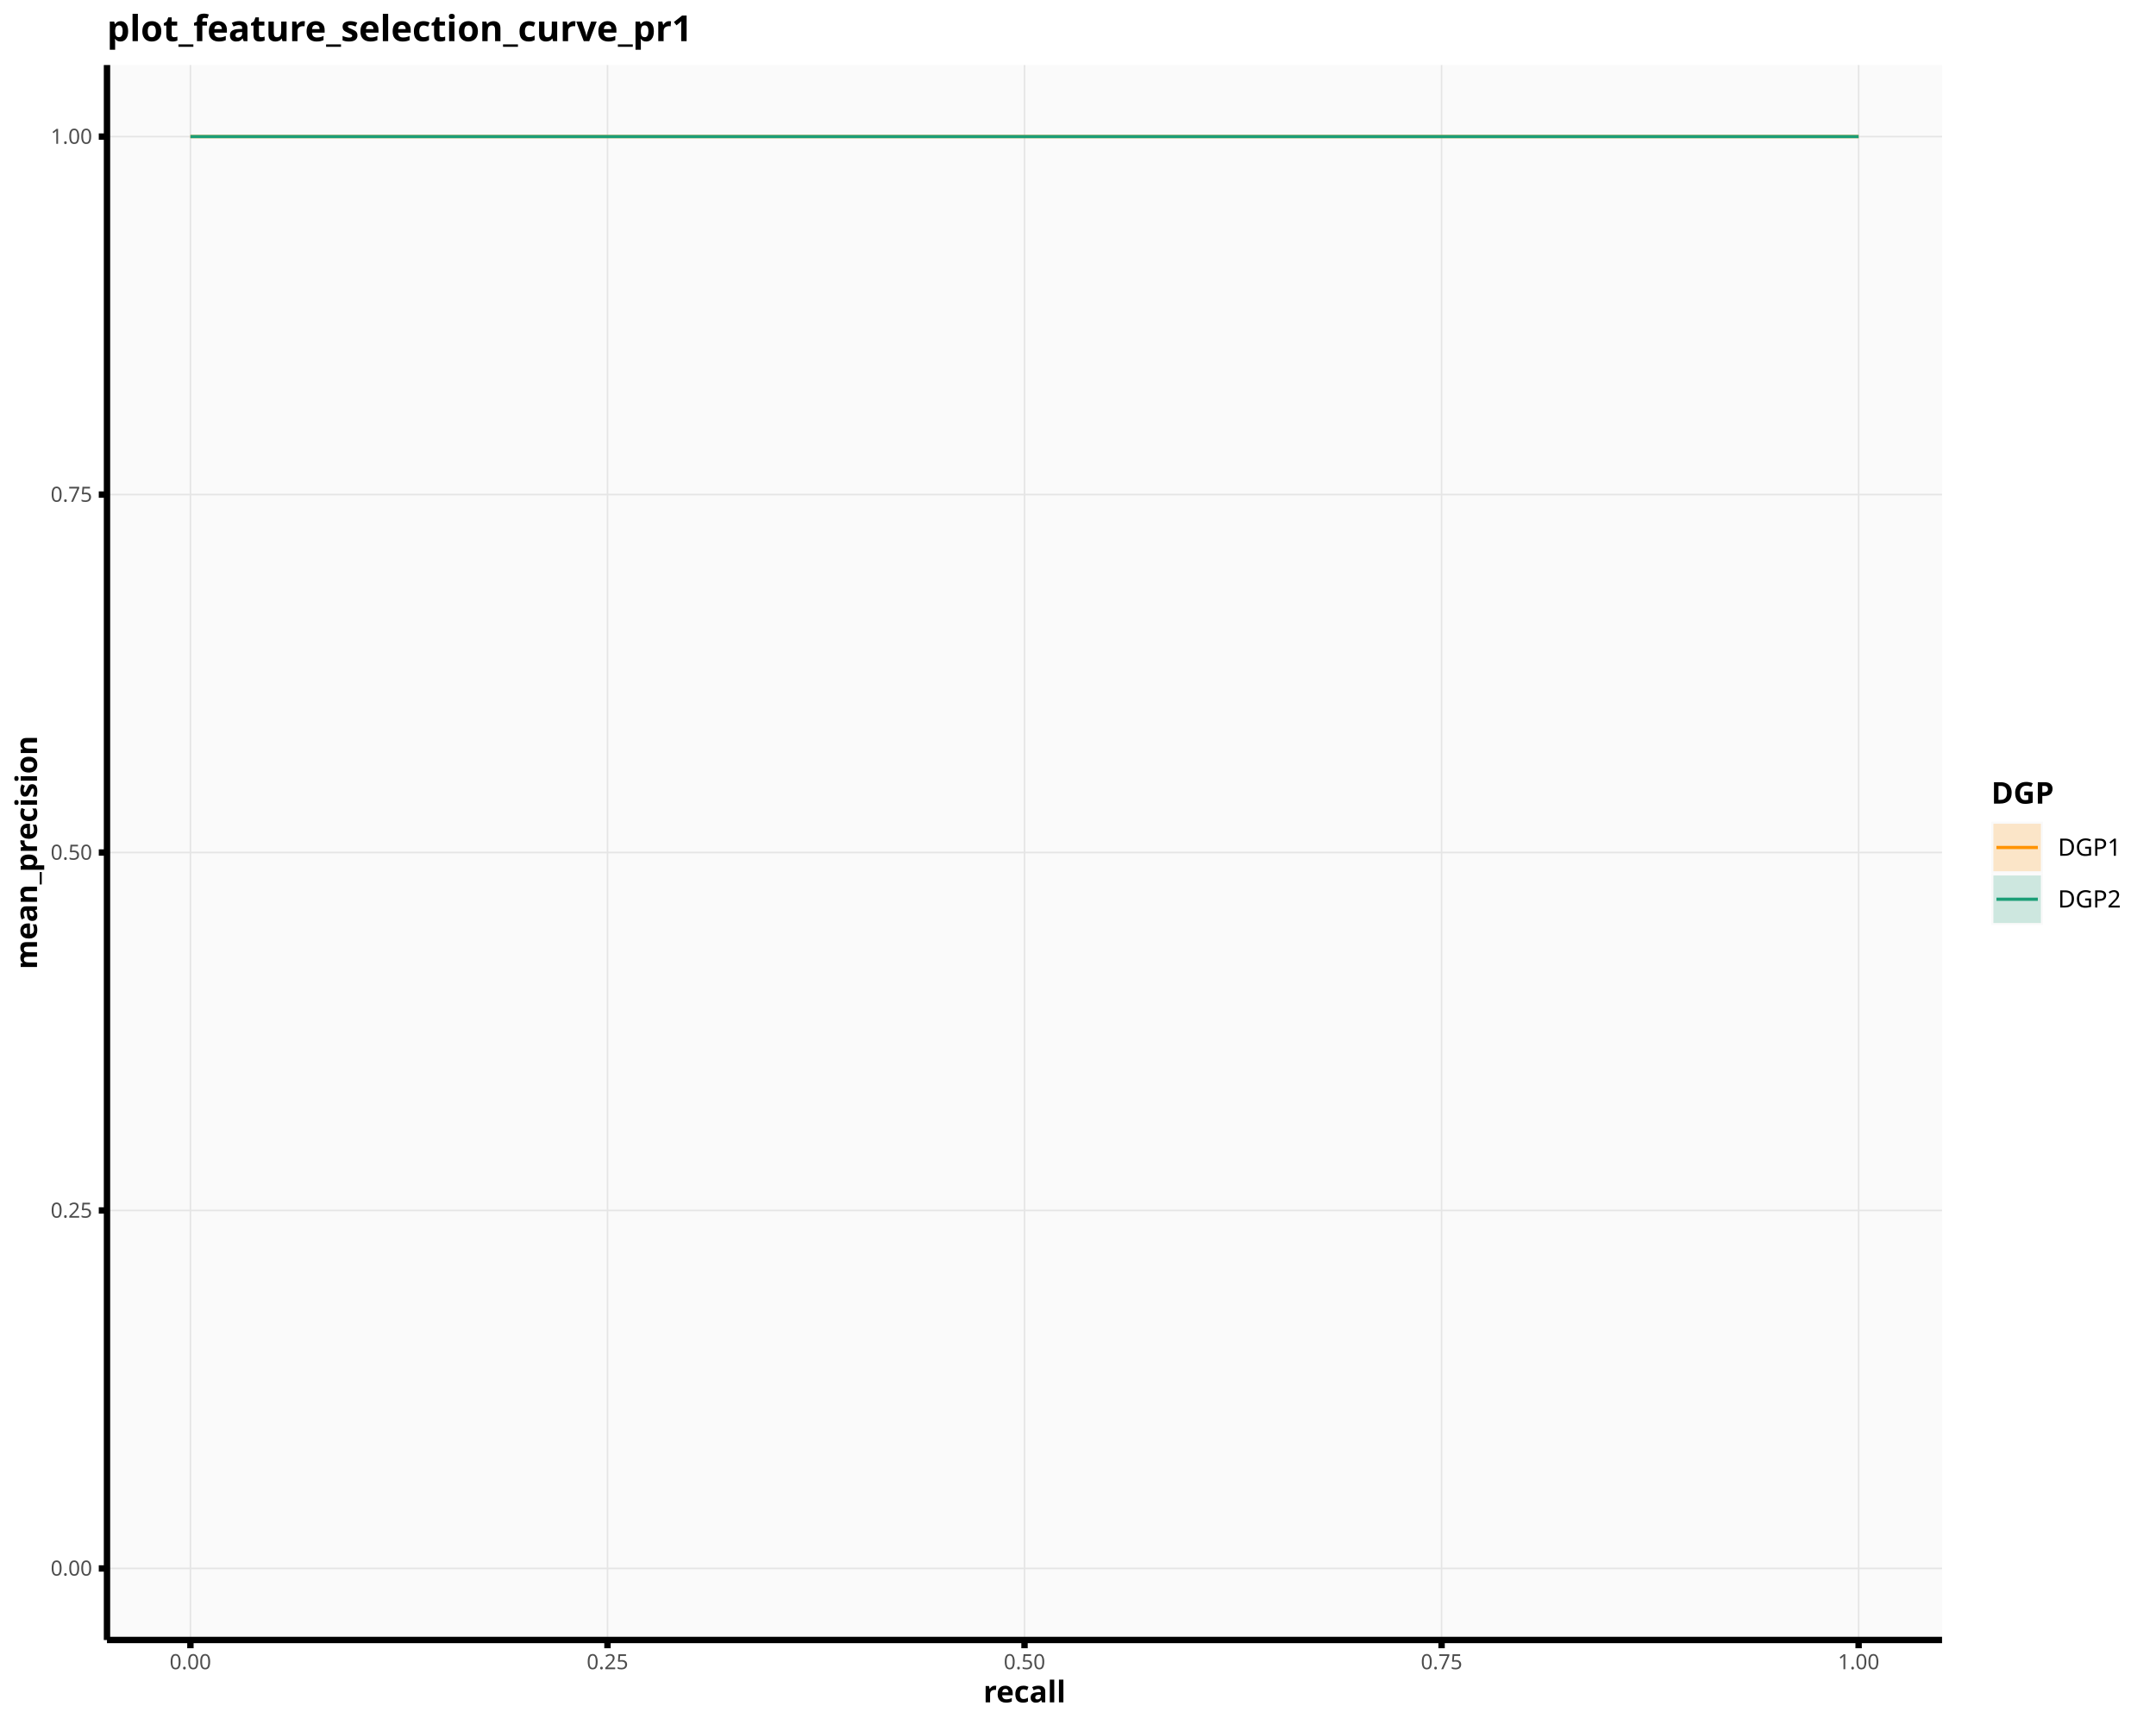
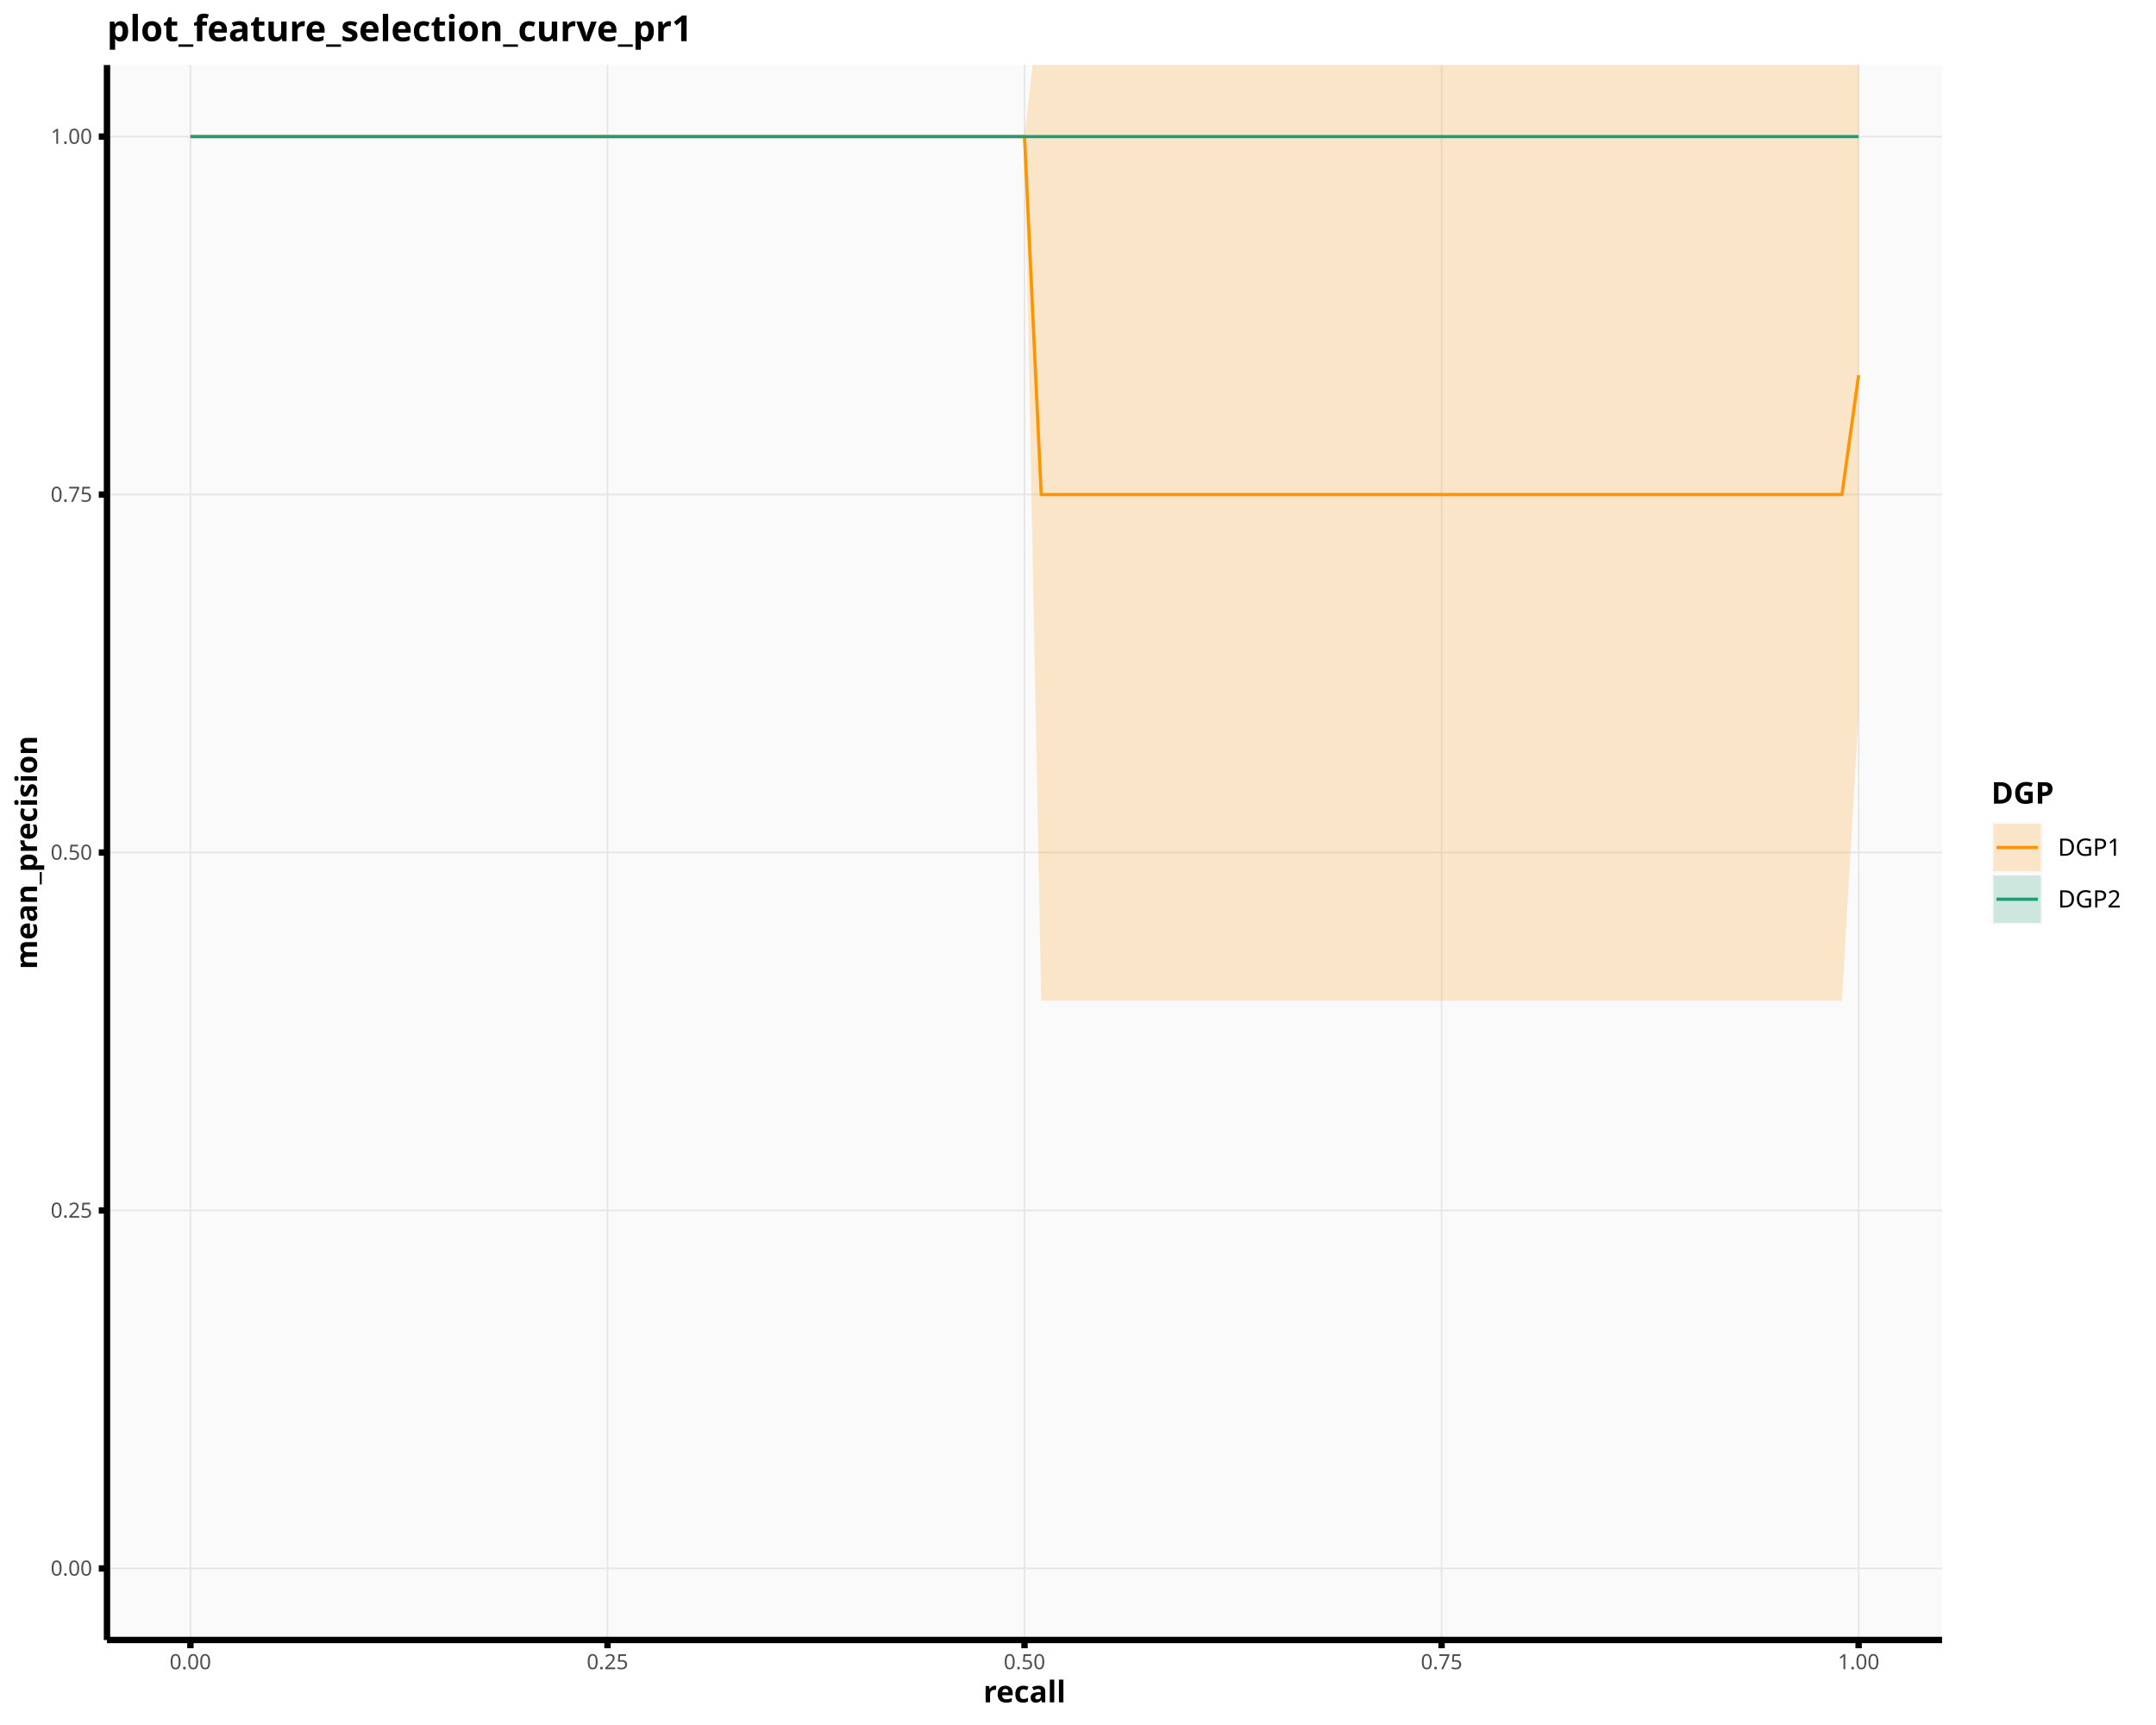
<svg xmlns="http://www.w3.org/2000/svg" class="svglite" data-engine-version="2.0" width="720.00pt" height="576.00pt" viewBox="0 0 720.00 576.00">
  <defs>
    <style type="text/css">
    .svglite line, .svglite polyline, .svglite polygon, .svglite path, .svglite rect, .svglite circle {
      fill: none;
      stroke: #000000;
      stroke-linecap: round;
      stroke-linejoin: round;
      stroke-miterlimit: 10.00;
    }
  </style>
  </defs>
  <rect width="100%" height="100%" style="stroke: none; fill: #FFFFFF;" />
  <defs>
    <clipPath id="cpMC4wMHw3MjAuMDB8MC4wMHw1NzYuMDA=">
      <rect x="0.00" y="0.00" width="720.00" height="576.00" />
    </clipPath>
  </defs>
  <g clip-path="url(#cpMC4wMHw3MjAuMDB8MC4wMHw1NzYuMDA=)">
    <rect x="0.00" y="0.00" width="720.00" height="576.00" style="stroke-width: 1.07; stroke: #FFFFFF; fill: #FFFFFF;" />
  </g>
  <defs>
    <clipPath id="cpMzUuNzN8NjQ4LjU1fDIxLjcxfDU0Ny42Mg==">
      <rect x="35.73" y="21.71" width="612.82" height="525.91" />
    </clipPath>
  </defs>
  <g clip-path="url(#cpMzUuNzN8NjQ4LjU1fDIxLjcxfDU0Ny42Mg==)">
    <rect x="35.73" y="21.71" width="612.82" height="525.91" style="stroke-width: 1.07; stroke: none; fill: #FAFAFA;" />
    <polyline points="35.73,523.72 648.55,523.72 " style="stroke-width: 0.53; stroke: #E5E5E5; stroke-linecap: butt;" />
    <polyline points="35.73,404.19 648.55,404.19 " style="stroke-width: 0.53; stroke: #E5E5E5; stroke-linecap: butt;" />
    <polyline points="35.73,284.66 648.55,284.66 " style="stroke-width: 0.53; stroke: #E5E5E5; stroke-linecap: butt;" />
    <polyline points="35.73,165.14 648.55,165.14 " style="stroke-width: 0.53; stroke: #E5E5E5; stroke-linecap: butt;" />
    <polyline points="35.73,45.61 648.55,45.61 " style="stroke-width: 0.53; stroke: #E5E5E5; stroke-linecap: butt;" />
    <polyline points="63.59,547.62 63.59,21.71 " style="stroke-width: 0.53; stroke: #E5E5E5; stroke-linecap: butt;" />
    <polyline points="202.87,547.62 202.87,21.71 " style="stroke-width: 0.53; stroke: #E5E5E5; stroke-linecap: butt;" />
    <polyline points="342.14,547.62 342.14,21.71 " style="stroke-width: 0.53; stroke: #E5E5E5; stroke-linecap: butt;" />
    <polyline points="481.42,547.62 481.42,21.71 " style="stroke-width: 0.53; stroke: #E5E5E5; stroke-linecap: butt;" />
    <polyline points="620.69,547.62 620.69,21.71 " style="stroke-width: 0.53; stroke: #E5E5E5; stroke-linecap: butt;" />
-     <polygon points="63.59,45.61 69.16,45.61 74.73,45.61 80.30,45.61 85.87,45.61 91.44,45.61 97.02,45.61 102.59,45.61 108.16,45.61 113.73,45.61 119.30,45.61 124.87,45.61 130.44,45.61 136.01,45.61 141.58,45.61 147.15,45.61 152.73,45.61 158.30,45.61 163.87,45.61 169.44,45.61 175.01,45.61 180.58,45.61 186.15,45.61 191.72,45.61 197.29,45.61 202.87,45.61 208.44,45.61 214.01,45.61 219.58,45.61 225.15,45.61 230.72,45.61 236.29,45.61 241.86,45.61 247.43,45.61 253.00,45.61 258.58,45.61 264.15,45.61 269.72,45.61 275.29,45.61 280.86,45.61 286.43,45.61 292.00,45.61 297.57,45.61 303.14,45.61 308.72,45.61 314.29,45.61 319.86,45.61 325.43,45.61 331.00,45.61 336.57,45.61 342.14,45.61 347.71,45.61 353.28,45.61 358.85,45.61 364.43,45.61 370.00,45.61 375.57,45.61 381.14,45.61 386.71,45.61 392.28,45.61 397.85,45.61 403.42,45.61 408.99,45.61 414.57,45.61 420.14,45.61 425.71,45.61 431.28,45.61 436.85,45.61 442.42,45.61 447.99,45.61 453.56,45.61 459.13,45.61 464.70,45.61 470.28,45.61 475.85,45.61 481.42,45.61 486.99,45.61 492.56,45.61 498.13,45.61 503.70,45.61 509.27,45.61 514.84,45.61 520.42,45.61 525.99,45.61 531.56,45.61 537.13,45.61 542.70,45.61 548.27,45.61 553.84,45.61 559.41,45.61 564.98,45.61 570.55,45.61 576.13,45.61 581.70,45.61 587.27,45.61 592.84,45.61 598.41,45.61 603.98,45.61 609.55,45.61 615.12,45.61 620.69,45.61 620.69,45.61 615.12,45.61 609.55,45.61 603.98,45.61 598.41,45.61 592.84,45.61 587.27,45.61 581.70,45.61 576.13,45.61 570.55,45.61 564.98,45.61 559.41,45.61 553.84,45.61 548.27,45.61 542.70,45.61 537.13,45.61 531.56,45.61 525.99,45.61 520.42,45.61 514.84,45.61 509.27,45.61 503.70,45.61 498.13,45.61 492.56,45.61 486.99,45.61 481.42,45.61 475.85,45.61 470.28,45.61 464.70,45.61 459.13,45.61 453.56,45.61 447.99,45.61 442.42,45.61 436.85,45.61 431.28,45.61 425.71,45.61 420.14,45.61 414.57,45.61 408.99,45.61 403.42,45.61 397.85,45.61 392.28,45.61 386.71,45.61 381.14,45.61 375.57,45.61 370.00,45.61 364.43,45.61 358.85,45.61 353.28,45.61 347.71,45.61 342.14,45.61 336.57,45.61 331.00,45.61 325.43,45.61 319.86,45.61 314.29,45.61 308.72,45.61 303.14,45.61 297.57,45.61 292.00,45.61 286.43,45.61 280.86,45.61 275.29,45.61 269.72,45.61 264.15,45.61 258.58,45.61 253.00,45.61 247.43,45.61 241.86,45.61 236.29,45.61 230.72,45.61 225.15,45.61 219.58,45.61 214.01,45.61 208.44,45.61 202.87,45.61 197.29,45.61 191.72,45.61 186.15,45.61 180.58,45.61 175.01,45.61 169.44,45.61 163.87,45.61 158.30,45.61 152.73,45.61 147.15,45.61 141.58,45.61 136.01,45.61 130.44,45.61 124.87,45.61 119.30,45.61 113.73,45.61 108.16,45.61 102.59,45.61 97.02,45.61 91.44,45.61 85.87,45.61 80.30,45.61 74.73,45.61 69.16,45.61 63.59,45.61 " style="stroke-width: 0.00; stroke: none; fill: #FF9300; fill-opacity: 0.20;" />
-     <polyline points="63.59,45.61 69.16,45.61 74.73,45.61 80.30,45.61 85.87,45.61 91.44,45.61 97.02,45.61 102.59,45.61 108.16,45.61 113.73,45.61 119.30,45.61 124.87,45.61 130.44,45.61 136.01,45.61 141.58,45.61 147.15,45.61 152.73,45.61 158.30,45.61 163.87,45.61 169.44,45.61 175.01,45.61 180.58,45.61 186.15,45.61 191.72,45.61 197.29,45.61 202.87,45.61 208.44,45.61 214.01,45.61 219.58,45.61 225.15,45.61 230.72,45.61 236.29,45.61 241.86,45.61 247.43,45.61 253.00,45.61 258.58,45.61 264.15,45.61 269.72,45.61 275.29,45.61 280.86,45.61 286.43,45.61 292.00,45.61 297.57,45.61 303.14,45.61 308.72,45.61 314.29,45.61 319.86,45.61 325.43,45.61 331.00,45.61 336.57,45.61 342.14,45.61 347.71,45.61 353.28,45.61 358.85,45.61 364.43,45.61 370.00,45.61 375.57,45.61 381.14,45.61 386.71,45.61 392.28,45.61 397.85,45.61 403.42,45.61 408.99,45.61 414.57,45.61 420.14,45.61 425.71,45.61 431.28,45.61 436.85,45.61 442.42,45.61 447.99,45.61 453.56,45.61 459.13,45.61 464.70,45.61 470.28,45.61 475.85,45.61 481.42,45.61 486.99,45.61 492.56,45.61 498.13,45.61 503.70,45.61 509.27,45.61 514.84,45.61 520.42,45.61 525.99,45.61 531.56,45.61 537.13,45.61 542.70,45.61 548.27,45.61 553.84,45.61 559.41,45.61 564.98,45.61 570.55,45.61 576.13,45.61 581.70,45.61 587.27,45.61 592.84,45.61 598.41,45.61 603.98,45.61 609.55,45.61 615.12,45.61 620.69,45.61 " style="stroke-width: 1.07; stroke: none;" />
-     <polyline points="620.69,45.61 615.12,45.61 609.55,45.61 603.98,45.61 598.41,45.61 592.84,45.61 587.27,45.61 581.70,45.61 576.13,45.61 570.55,45.61 564.98,45.61 559.41,45.61 553.84,45.61 548.27,45.61 542.70,45.61 537.13,45.61 531.56,45.61 525.99,45.61 520.42,45.61 514.84,45.61 509.27,45.61 503.70,45.61 498.13,45.61 492.56,45.61 486.99,45.61 481.42,45.61 475.85,45.61 470.28,45.61 464.70,45.61 459.13,45.61 453.56,45.61 447.99,45.61 442.42,45.61 436.85,45.61 431.28,45.61 425.71,45.61 420.14,45.61 414.57,45.61 408.99,45.61 403.42,45.61 397.85,45.61 392.28,45.61 386.71,45.61 381.14,45.61 375.57,45.61 370.00,45.61 364.43,45.61 358.85,45.61 353.28,45.61 347.71,45.61 342.14,45.61 336.57,45.61 331.00,45.61 325.43,45.61 319.86,45.61 314.29,45.61 308.72,45.61 303.14,45.61 297.57,45.61 292.00,45.61 286.43,45.61 280.86,45.61 275.29,45.61 269.72,45.61 264.15,45.61 258.58,45.61 253.00,45.61 247.43,45.61 241.86,45.61 236.29,45.61 230.72,45.61 225.15,45.61 219.58,45.61 214.01,45.61 208.44,45.61 202.87,45.61 197.29,45.61 191.72,45.61 186.15,45.61 180.58,45.61 175.01,45.61 169.44,45.61 163.87,45.61 158.30,45.61 152.73,45.61 147.15,45.61 141.58,45.61 136.01,45.61 130.44,45.61 124.87,45.61 119.30,45.61 113.73,45.61 108.16,45.61 102.59,45.61 97.02,45.61 91.44,45.61 85.87,45.61 80.30,45.61 74.73,45.61 69.16,45.61 63.59,45.61 " style="stroke-width: 1.07; stroke: none;" />
+     <polygon points="63.59,45.61 69.16,45.61 74.73,45.61 80.30,45.61 85.87,45.61 91.44,45.61 97.02,45.61 102.59,45.61 108.16,45.61 113.73,45.61 119.30,45.61 124.87,45.61 130.44,45.61 136.01,45.61 141.58,45.61 147.15,45.61 152.73,45.61 158.30,45.61 163.87,45.61 169.44,45.61 175.01,45.61 180.58,45.61 186.15,45.61 191.72,45.61 197.29,45.61 202.87,45.61 208.44,45.61 214.01,45.61 219.58,45.61 225.15,45.61 230.72,45.61 236.29,45.61 241.86,45.61 247.43,45.61 253.00,45.61 258.58,45.61 264.15,45.61 269.72,45.61 275.29,45.61 280.86,45.61 286.43,45.61 292.00,45.61 297.57,45.61 303.14,45.61 308.72,45.61 314.29,45.61 319.86,45.61 325.43,45.61 331.00,45.61 336.57,45.61 342.14,45.61 347.71,-3.90 353.28,-3.90 358.85,-3.90 364.43,-3.90 370.00,-3.90 375.57,-3.90 381.14,-3.90 386.71,-3.90 392.28,-3.90 397.85,-3.90 403.42,-3.90 408.99,-3.90 414.57,-3.90 420.14,-3.90 425.71,-3.90 431.28,-3.90 436.85,-3.90 442.42,-3.90 447.99,-3.90 453.56,-3.90 459.13,-3.90 464.70,-3.90 470.28,-3.90 475.85,-3.90 481.42,-3.90 486.99,-3.90 492.56,-3.90 498.13,-3.90 503.70,-3.90 509.27,-3.90 514.84,-3.90 520.42,-3.90 525.99,-3.90 531.56,-3.90 537.13,-3.90 542.70,-3.90 548.27,-3.90 553.84,-3.90 559.41,-3.90 564.98,-3.90 570.55,-3.90 576.13,-3.90 581.70,-3.90 587.27,-3.90 592.84,-3.90 598.41,-3.90 603.98,-3.90 609.55,-3.90 615.12,-3.90 620.69,12.61 620.69,237.99 615.12,334.17 609.55,334.17 603.98,334.17 598.41,334.17 592.84,334.17 587.27,334.17 581.70,334.17 576.13,334.17 570.55,334.17 564.98,334.17 559.41,334.17 553.84,334.17 548.27,334.17 542.70,334.17 537.13,334.17 531.56,334.17 525.99,334.17 520.42,334.17 514.84,334.17 509.27,334.17 503.70,334.17 498.13,334.17 492.56,334.17 486.99,334.17 481.42,334.17 475.85,334.17 470.28,334.17 464.70,334.17 459.13,334.17 453.56,334.17 447.99,334.17 442.42,334.17 436.85,334.17 431.28,334.17 425.71,334.17 420.14,334.17 414.57,334.17 408.99,334.17 403.42,334.17 397.85,334.17 392.28,334.17 386.71,334.17 381.14,334.17 375.57,334.17 370.00,334.17 364.43,334.17 358.85,334.17 353.28,334.17 347.71,334.17 342.14,45.61 336.57,45.61 331.00,45.61 325.43,45.61 319.86,45.61 314.29,45.61 308.72,45.61 303.14,45.61 297.57,45.61 292.00,45.61 286.43,45.61 280.86,45.61 275.29,45.61 269.72,45.61 264.15,45.61 258.58,45.61 253.00,45.61 247.43,45.61 241.86,45.61 236.29,45.61 230.72,45.61 225.15,45.61 219.58,45.61 214.01,45.61 208.44,45.61 202.87,45.61 197.29,45.61 191.72,45.61 186.15,45.61 180.58,45.61 175.01,45.61 169.44,45.61 163.87,45.61 158.30,45.61 152.73,45.61 147.15,45.61 141.58,45.61 136.01,45.61 130.44,45.61 124.87,45.61 119.30,45.61 113.73,45.61 108.16,45.61 102.59,45.61 97.02,45.61 91.44,45.61 85.87,45.61 80.30,45.61 74.73,45.61 69.16,45.61 63.59,45.61 " style="stroke-width: 0.00; stroke: none; fill: #FF9300; fill-opacity: 0.20;" />
+     <polyline points="63.59,45.61 69.16,45.61 74.73,45.61 80.30,45.61 85.87,45.61 91.44,45.61 97.02,45.61 102.59,45.61 108.16,45.61 113.73,45.61 119.30,45.61 124.87,45.61 130.44,45.61 136.01,45.61 141.58,45.61 147.15,45.61 152.73,45.61 158.30,45.61 163.87,45.61 169.44,45.61 175.01,45.61 180.58,45.61 186.15,45.61 191.72,45.61 197.29,45.61 202.87,45.61 208.44,45.61 214.01,45.61 219.58,45.61 225.15,45.61 230.72,45.61 236.29,45.61 241.86,45.61 247.43,45.61 253.00,45.61 258.58,45.61 264.15,45.61 269.72,45.61 275.29,45.61 280.86,45.61 286.43,45.61 292.00,45.61 297.57,45.61 303.14,45.61 308.72,45.61 314.29,45.61 319.86,45.61 325.43,45.61 331.00,45.61 336.57,45.61 342.14,45.61 347.71,-3.90 353.28,-3.90 358.85,-3.90 364.43,-3.90 370.00,-3.90 375.57,-3.90 381.14,-3.90 386.71,-3.90 392.28,-3.90 397.85,-3.90 403.42,-3.90 408.99,-3.90 414.57,-3.90 420.14,-3.90 425.71,-3.90 431.28,-3.90 436.85,-3.90 442.42,-3.90 447.99,-3.90 453.56,-3.90 459.13,-3.90 464.70,-3.90 470.28,-3.90 475.85,-3.90 481.42,-3.90 486.99,-3.90 492.56,-3.90 498.13,-3.90 503.70,-3.90 509.27,-3.90 514.84,-3.90 520.42,-3.90 525.99,-3.90 531.56,-3.90 537.13,-3.90 542.70,-3.90 548.27,-3.90 553.84,-3.90 559.41,-3.90 564.98,-3.90 570.55,-3.90 576.13,-3.90 581.70,-3.90 587.27,-3.90 592.84,-3.90 598.41,-3.90 603.98,-3.90 609.55,-3.90 615.12,-3.90 620.69,12.61 " style="stroke-width: 1.07; stroke: none;" />
+     <polyline points="620.69,237.99 615.12,334.17 609.55,334.17 603.98,334.17 598.41,334.17 592.84,334.17 587.27,334.17 581.70,334.17 576.13,334.17 570.55,334.17 564.98,334.17 559.41,334.17 553.84,334.17 548.27,334.17 542.70,334.17 537.13,334.17 531.56,334.17 525.99,334.17 520.42,334.17 514.84,334.17 509.27,334.17 503.70,334.17 498.13,334.17 492.56,334.17 486.99,334.17 481.42,334.17 475.85,334.17 470.28,334.17 464.70,334.17 459.13,334.17 453.56,334.17 447.99,334.17 442.42,334.17 436.85,334.17 431.28,334.17 425.71,334.17 420.14,334.17 414.57,334.17 408.99,334.17 403.42,334.17 397.85,334.17 392.28,334.17 386.71,334.17 381.14,334.17 375.57,334.17 370.00,334.17 364.43,334.17 358.85,334.17 353.28,334.17 347.71,334.17 342.14,45.61 336.57,45.61 331.00,45.61 325.43,45.61 319.86,45.61 314.29,45.61 308.72,45.61 303.14,45.61 297.57,45.61 292.00,45.61 286.43,45.61 280.86,45.61 275.29,45.61 269.72,45.61 264.15,45.61 258.58,45.61 253.00,45.61 247.43,45.61 241.86,45.61 236.29,45.61 230.72,45.61 225.15,45.61 219.58,45.61 214.01,45.61 208.44,45.61 202.87,45.61 197.29,45.61 191.72,45.61 186.15,45.61 180.58,45.61 175.01,45.61 169.44,45.61 163.87,45.61 158.30,45.61 152.73,45.61 147.15,45.61 141.58,45.61 136.01,45.61 130.44,45.61 124.87,45.61 119.30,45.61 113.73,45.61 108.16,45.61 102.59,45.61 97.02,45.61 91.44,45.61 85.87,45.61 80.30,45.61 74.73,45.61 69.16,45.61 63.59,45.61 " style="stroke-width: 1.07; stroke: none;" />
    <polygon points="63.59,45.61 69.16,45.61 74.73,45.61 80.30,45.61 85.87,45.61 91.44,45.61 97.02,45.61 102.59,45.61 108.16,45.61 113.73,45.61 119.30,45.61 124.87,45.61 130.44,45.61 136.01,45.61 141.58,45.61 147.15,45.61 152.73,45.61 158.30,45.61 163.87,45.61 169.44,45.61 175.01,45.61 180.58,45.61 186.15,45.61 191.72,45.61 197.29,45.61 202.87,45.61 208.44,45.61 214.01,45.61 219.58,45.61 225.15,45.61 230.72,45.61 236.29,45.61 241.86,45.61 247.43,45.61 253.00,45.61 258.58,45.61 264.15,45.61 269.72,45.61 275.29,45.61 280.86,45.61 286.43,45.61 292.00,45.61 297.57,45.61 303.14,45.61 308.72,45.61 314.29,45.61 319.86,45.61 325.43,45.61 331.00,45.61 336.57,45.61 342.14,45.61 347.71,45.61 353.28,45.61 358.85,45.61 364.43,45.61 370.00,45.61 375.57,45.61 381.14,45.61 386.71,45.61 392.28,45.61 397.85,45.61 403.42,45.61 408.99,45.61 414.57,45.61 420.14,45.61 425.71,45.61 431.28,45.61 436.85,45.61 442.42,45.61 447.99,45.61 453.56,45.61 459.13,45.61 464.70,45.61 470.28,45.61 475.85,45.61 481.42,45.61 486.99,45.61 492.56,45.61 498.13,45.61 503.70,45.61 509.27,45.61 514.84,45.61 520.42,45.61 525.99,45.61 531.56,45.61 537.13,45.61 542.70,45.61 548.27,45.61 553.84,45.61 559.41,45.61 564.98,45.61 570.55,45.61 576.13,45.61 581.70,45.61 587.27,45.61 592.84,45.61 598.41,45.61 603.98,45.61 609.55,45.61 615.12,45.61 620.69,45.61 620.69,45.61 615.12,45.61 609.55,45.61 603.98,45.61 598.41,45.61 592.84,45.61 587.27,45.61 581.70,45.61 576.13,45.61 570.55,45.61 564.98,45.61 559.41,45.61 553.84,45.61 548.27,45.61 542.70,45.61 537.13,45.61 531.56,45.61 525.99,45.61 520.42,45.61 514.84,45.61 509.27,45.61 503.70,45.61 498.13,45.61 492.56,45.61 486.99,45.61 481.42,45.61 475.85,45.61 470.28,45.61 464.70,45.61 459.13,45.61 453.56,45.61 447.99,45.61 442.42,45.61 436.85,45.61 431.28,45.61 425.71,45.61 420.14,45.61 414.57,45.61 408.99,45.61 403.42,45.61 397.85,45.61 392.28,45.61 386.71,45.61 381.14,45.61 375.57,45.61 370.00,45.61 364.43,45.61 358.85,45.61 353.28,45.61 347.71,45.61 342.14,45.61 336.57,45.61 331.00,45.61 325.43,45.61 319.86,45.61 314.29,45.61 308.72,45.61 303.14,45.61 297.57,45.61 292.00,45.61 286.43,45.61 280.86,45.61 275.29,45.61 269.72,45.61 264.15,45.61 258.58,45.61 253.00,45.61 247.43,45.61 241.86,45.61 236.29,45.61 230.72,45.61 225.15,45.61 219.58,45.61 214.01,45.61 208.44,45.61 202.87,45.61 197.29,45.61 191.72,45.61 186.15,45.61 180.58,45.61 175.01,45.61 169.44,45.61 163.87,45.61 158.30,45.61 152.73,45.61 147.15,45.61 141.58,45.61 136.01,45.61 130.44,45.61 124.87,45.61 119.30,45.61 113.73,45.61 108.16,45.61 102.59,45.61 97.02,45.61 91.44,45.61 85.87,45.61 80.30,45.61 74.73,45.61 69.16,45.61 63.59,45.61 " style="stroke-width: 0.00; stroke: none; fill: #1B9E77; fill-opacity: 0.20;" />
    <polyline points="63.59,45.61 69.16,45.61 74.73,45.61 80.30,45.61 85.87,45.61 91.44,45.61 97.02,45.61 102.59,45.61 108.16,45.61 113.73,45.61 119.30,45.61 124.87,45.61 130.44,45.61 136.01,45.61 141.58,45.61 147.15,45.61 152.73,45.61 158.30,45.61 163.87,45.61 169.44,45.61 175.01,45.61 180.58,45.61 186.15,45.61 191.72,45.61 197.29,45.61 202.87,45.61 208.44,45.61 214.01,45.61 219.58,45.61 225.15,45.61 230.72,45.61 236.29,45.61 241.86,45.61 247.43,45.61 253.00,45.61 258.58,45.61 264.15,45.61 269.72,45.61 275.29,45.61 280.86,45.61 286.43,45.61 292.00,45.61 297.57,45.61 303.14,45.61 308.72,45.61 314.29,45.61 319.86,45.61 325.43,45.61 331.00,45.61 336.57,45.61 342.14,45.61 347.71,45.61 353.28,45.61 358.85,45.61 364.43,45.61 370.00,45.61 375.57,45.61 381.14,45.61 386.71,45.61 392.28,45.61 397.85,45.61 403.42,45.61 408.99,45.61 414.57,45.61 420.14,45.61 425.71,45.61 431.28,45.61 436.85,45.61 442.42,45.61 447.99,45.61 453.56,45.61 459.13,45.61 464.70,45.61 470.28,45.61 475.85,45.61 481.42,45.61 486.99,45.61 492.56,45.61 498.13,45.61 503.70,45.61 509.27,45.61 514.84,45.61 520.42,45.61 525.99,45.61 531.56,45.61 537.13,45.61 542.70,45.61 548.27,45.61 553.84,45.61 559.41,45.61 564.98,45.61 570.55,45.61 576.13,45.61 581.70,45.61 587.27,45.61 592.84,45.61 598.41,45.61 603.98,45.61 609.55,45.61 615.12,45.61 620.69,45.61 " style="stroke-width: 1.07; stroke: none;" />
    <polyline points="620.69,45.61 615.12,45.61 609.55,45.61 603.98,45.61 598.41,45.61 592.84,45.61 587.27,45.61 581.70,45.61 576.13,45.61 570.55,45.61 564.98,45.61 559.41,45.61 553.84,45.61 548.27,45.61 542.70,45.61 537.13,45.61 531.56,45.61 525.99,45.61 520.42,45.61 514.84,45.61 509.27,45.61 503.70,45.61 498.13,45.61 492.56,45.61 486.99,45.61 481.42,45.61 475.85,45.61 470.28,45.61 464.70,45.61 459.13,45.61 453.56,45.61 447.99,45.61 442.42,45.61 436.85,45.61 431.28,45.61 425.71,45.61 420.14,45.61 414.57,45.61 408.99,45.61 403.42,45.61 397.85,45.61 392.28,45.61 386.71,45.61 381.14,45.61 375.57,45.61 370.00,45.61 364.43,45.61 358.85,45.61 353.28,45.61 347.71,45.61 342.14,45.61 336.57,45.61 331.00,45.61 325.43,45.61 319.86,45.61 314.29,45.61 308.72,45.61 303.14,45.61 297.57,45.61 292.00,45.61 286.43,45.61 280.86,45.61 275.29,45.61 269.72,45.61 264.15,45.61 258.58,45.61 253.00,45.61 247.43,45.61 241.86,45.61 236.29,45.61 230.72,45.61 225.15,45.61 219.58,45.61 214.01,45.61 208.44,45.61 202.87,45.61 197.29,45.61 191.72,45.61 186.15,45.61 180.58,45.61 175.01,45.61 169.44,45.61 163.87,45.61 158.30,45.61 152.73,45.61 147.15,45.61 141.58,45.61 136.01,45.61 130.44,45.61 124.87,45.61 119.30,45.61 113.73,45.61 108.16,45.61 102.59,45.61 97.02,45.61 91.44,45.61 85.87,45.61 80.30,45.61 74.73,45.61 69.16,45.61 63.59,45.61 " style="stroke-width: 1.07; stroke: none;" />
-     <polyline points="63.59,45.61 69.16,45.61 74.73,45.61 80.30,45.61 85.87,45.61 91.44,45.61 97.02,45.61 102.59,45.61 108.16,45.61 113.73,45.61 119.30,45.61 124.87,45.61 130.44,45.61 136.01,45.61 141.58,45.61 147.15,45.61 152.73,45.61 158.30,45.61 163.87,45.61 169.44,45.61 175.01,45.61 180.58,45.61 186.15,45.61 191.72,45.61 197.29,45.61 202.87,45.61 208.44,45.61 214.01,45.61 219.58,45.61 225.15,45.61 230.72,45.61 236.29,45.61 241.86,45.61 247.43,45.61 253.00,45.61 258.58,45.61 264.15,45.61 269.72,45.61 275.29,45.61 280.86,45.61 286.43,45.61 292.00,45.61 297.57,45.61 303.14,45.61 308.72,45.61 314.29,45.61 319.86,45.61 325.43,45.61 331.00,45.61 336.57,45.61 342.14,45.61 347.71,45.61 353.28,45.61 358.85,45.61 364.43,45.61 370.00,45.61 375.57,45.61 381.14,45.61 386.71,45.61 392.28,45.61 397.85,45.61 403.42,45.61 408.99,45.61 414.57,45.61 420.14,45.61 425.71,45.61 431.28,45.61 436.85,45.61 442.42,45.61 447.99,45.61 453.56,45.61 459.13,45.61 464.70,45.61 470.28,45.61 475.85,45.61 481.42,45.61 486.99,45.61 492.56,45.61 498.13,45.61 503.70,45.61 509.27,45.61 514.84,45.61 520.42,45.61 525.99,45.61 531.56,45.61 537.13,45.61 542.70,45.61 548.27,45.61 553.84,45.61 559.41,45.61 564.98,45.61 570.55,45.61 576.13,45.61 581.70,45.61 587.27,45.61 592.84,45.61 598.41,45.61 603.98,45.61 609.55,45.61 615.12,45.61 620.69,45.61 " style="stroke-width: 1.07; stroke: #FF9300; stroke-linecap: butt;" />
+     <polyline points="63.59,45.61 69.16,45.61 74.73,45.61 80.30,45.61 85.87,45.61 91.44,45.61 97.02,45.61 102.59,45.61 108.16,45.61 113.73,45.61 119.30,45.61 124.87,45.61 130.44,45.61 136.01,45.61 141.58,45.61 147.15,45.61 152.73,45.61 158.30,45.61 163.87,45.61 169.44,45.61 175.01,45.61 180.58,45.61 186.15,45.61 191.72,45.61 197.29,45.61 202.87,45.61 208.44,45.61 214.01,45.61 219.58,45.61 225.15,45.61 230.72,45.61 236.29,45.61 241.86,45.61 247.43,45.61 253.00,45.61 258.58,45.61 264.15,45.61 269.72,45.61 275.29,45.61 280.86,45.61 286.43,45.61 292.00,45.61 297.57,45.61 303.14,45.61 308.72,45.61 314.29,45.61 319.86,45.61 325.43,45.61 331.00,45.61 336.57,45.61 342.14,45.61 347.71,165.14 353.28,165.14 358.85,165.14 364.43,165.14 370.00,165.14 375.57,165.14 381.14,165.14 386.71,165.14 392.28,165.14 397.85,165.14 403.42,165.14 408.99,165.14 414.57,165.14 420.14,165.14 425.71,165.14 431.28,165.14 436.85,165.14 442.42,165.14 447.99,165.14 453.56,165.14 459.13,165.14 464.70,165.14 470.28,165.14 475.85,165.14 481.42,165.14 486.99,165.14 492.56,165.14 498.13,165.14 503.70,165.14 509.27,165.14 514.84,165.14 520.42,165.14 525.99,165.14 531.56,165.14 537.13,165.14 542.70,165.14 548.27,165.14 553.84,165.14 559.41,165.14 564.98,165.14 570.55,165.14 576.13,165.14 581.70,165.14 587.27,165.14 592.84,165.14 598.41,165.14 603.98,165.14 609.55,165.14 615.12,165.14 620.69,125.30 " style="stroke-width: 1.07; stroke: #FF9300; stroke-linecap: butt;" />
    <polyline points="63.59,45.61 69.16,45.61 74.73,45.61 80.30,45.61 85.87,45.61 91.44,45.61 97.02,45.61 102.59,45.61 108.16,45.61 113.73,45.61 119.30,45.61 124.87,45.61 130.44,45.61 136.01,45.61 141.58,45.61 147.15,45.61 152.73,45.61 158.30,45.61 163.87,45.61 169.44,45.61 175.01,45.61 180.58,45.61 186.15,45.61 191.72,45.61 197.29,45.61 202.87,45.61 208.44,45.61 214.01,45.61 219.58,45.61 225.15,45.61 230.72,45.61 236.29,45.61 241.86,45.61 247.43,45.61 253.00,45.61 258.58,45.61 264.15,45.61 269.72,45.61 275.29,45.61 280.86,45.61 286.43,45.61 292.00,45.61 297.57,45.61 303.14,45.61 308.72,45.61 314.29,45.61 319.86,45.61 325.43,45.61 331.00,45.61 336.57,45.61 342.14,45.61 347.71,45.61 353.28,45.61 358.85,45.61 364.43,45.61 370.00,45.61 375.57,45.61 381.14,45.61 386.71,45.61 392.28,45.61 397.85,45.61 403.42,45.61 408.99,45.61 414.57,45.61 420.14,45.61 425.71,45.61 431.28,45.61 436.85,45.61 442.42,45.61 447.99,45.61 453.56,45.61 459.13,45.61 464.70,45.61 470.28,45.61 475.85,45.61 481.42,45.61 486.99,45.61 492.56,45.61 498.13,45.61 503.70,45.61 509.27,45.61 514.84,45.61 520.42,45.61 525.99,45.61 531.56,45.61 537.13,45.61 542.70,45.61 548.27,45.61 553.84,45.61 559.41,45.61 564.98,45.61 570.55,45.61 576.13,45.61 581.70,45.61 587.27,45.61 592.84,45.61 598.41,45.61 603.98,45.61 609.55,45.61 615.12,45.61 620.69,45.61 " style="stroke-width: 1.07; stroke: #1B9E77; stroke-linecap: butt;" />
  </g>
  <g clip-path="url(#cpMC4wMHw3MjAuMDB8MC4wMHw1NzYuMDA=)">
    <polyline points="35.73,547.62 35.73,21.71 " style="stroke-width: 2.13; stroke-linecap: butt;" />
    <text x="30.80" y="526.12" text-anchor="end" style="font-size: 7.00px; fill: #4D4D4D; font-family: sans;" textLength="13.62px" lengthAdjust="spacingAndGlyphs">0.00</text>
    <text x="30.80" y="406.60" text-anchor="end" style="font-size: 7.00px; fill: #4D4D4D; font-family: sans;" textLength="13.62px" lengthAdjust="spacingAndGlyphs">0.25</text>
    <text x="30.80" y="287.07" text-anchor="end" style="font-size: 7.00px; fill: #4D4D4D; font-family: sans;" textLength="13.62px" lengthAdjust="spacingAndGlyphs">0.50</text>
    <text x="30.80" y="167.55" text-anchor="end" style="font-size: 7.00px; fill: #4D4D4D; font-family: sans;" textLength="13.62px" lengthAdjust="spacingAndGlyphs">0.75</text>
    <text x="30.80" y="48.02" text-anchor="end" style="font-size: 7.00px; fill: #4D4D4D; font-family: sans;" textLength="13.62px" lengthAdjust="spacingAndGlyphs">1.00</text>
    <polyline points="32.99,523.72 35.73,523.72 " style="stroke-width: 2.13; stroke-linecap: butt;" />
    <polyline points="32.99,404.19 35.73,404.19 " style="stroke-width: 2.13; stroke-linecap: butt;" />
    <polyline points="32.99,284.66 35.73,284.66 " style="stroke-width: 2.13; stroke-linecap: butt;" />
    <polyline points="32.99,165.14 35.73,165.14 " style="stroke-width: 2.13; stroke-linecap: butt;" />
    <polyline points="32.99,45.61 35.73,45.61 " style="stroke-width: 2.13; stroke-linecap: butt;" />
    <polyline points="35.73,547.62 648.55,547.62 " style="stroke-width: 2.13; stroke-linecap: butt;" />
    <polyline points="63.59,550.36 63.59,547.62 " style="stroke-width: 2.13; stroke-linecap: butt;" />
    <polyline points="202.87,550.36 202.87,547.62 " style="stroke-width: 2.13; stroke-linecap: butt;" />
    <polyline points="342.14,550.36 342.14,547.62 " style="stroke-width: 2.13; stroke-linecap: butt;" />
    <polyline points="481.42,550.36 481.42,547.62 " style="stroke-width: 2.13; stroke-linecap: butt;" />
    <polyline points="620.69,550.36 620.69,547.62 " style="stroke-width: 2.13; stroke-linecap: butt;" />
    <text x="63.59" y="557.37" text-anchor="middle" style="font-size: 7.00px; fill: #4D4D4D; font-family: sans;" textLength="13.62px" lengthAdjust="spacingAndGlyphs">0.00</text>
    <text x="202.87" y="557.37" text-anchor="middle" style="font-size: 7.00px; fill: #4D4D4D; font-family: sans;" textLength="13.62px" lengthAdjust="spacingAndGlyphs">0.25</text>
    <text x="342.14" y="557.37" text-anchor="middle" style="font-size: 7.00px; fill: #4D4D4D; font-family: sans;" textLength="13.62px" lengthAdjust="spacingAndGlyphs">0.50</text>
    <text x="481.42" y="557.37" text-anchor="middle" style="font-size: 7.00px; fill: #4D4D4D; font-family: sans;" textLength="13.62px" lengthAdjust="spacingAndGlyphs">0.75</text>
    <text x="620.69" y="557.37" text-anchor="middle" style="font-size: 7.00px; fill: #4D4D4D; font-family: sans;" textLength="13.62px" lengthAdjust="spacingAndGlyphs">1.00</text>
    <text x="342.14" y="568.44" text-anchor="middle" style="font-size: 10.00px; font-weight: bold; font-family: sans;" textLength="23.90px" lengthAdjust="spacingAndGlyphs">recall</text>
    <text transform="translate(12.36,284.66) rotate(-90)" text-anchor="middle" style="font-size: 10.00px; font-weight: bold; font-family: sans;" textLength="70.61px" lengthAdjust="spacingAndGlyphs">mean_precision</text>
    <rect x="659.51" y="254.94" width="55.01" height="59.46" style="stroke-width: 1.07; stroke: none; fill: #FFFFFF;" />
    <text x="664.99" y="268.33" style="font-size: 10.00px; font-weight: bold; font-family: sans;" textLength="21.68px" lengthAdjust="spacingAndGlyphs">DGP</text>
    <rect x="664.99" y="274.35" width="17.28" height="17.28" style="stroke-width: 1.07; stroke: none; fill: #FAFAFA;" />
    <rect x="665.70" y="275.06" width="15.86" height="15.86" style="stroke-width: 1.07; stroke: none; stroke-linecap: square; stroke-linejoin: miter; fill: #FF9300; fill-opacity: 0.20;" />
    <line x1="666.72" y1="282.99" x2="680.54" y2="282.99" style="stroke-width: 1.07; stroke: #FF9300; stroke-linecap: butt;" />
    <rect x="664.99" y="291.63" width="17.28" height="17.28" style="stroke-width: 1.07; stroke: none; fill: #FAFAFA;" />
    <rect x="665.70" y="292.34" width="15.86" height="15.86" style="stroke-width: 1.07; stroke: none; stroke-linecap: square; stroke-linejoin: miter; fill: #1B9E77; fill-opacity: 0.20;" />
    <line x1="666.72" y1="300.27" x2="680.54" y2="300.27" style="stroke-width: 1.07; stroke: #1B9E77; stroke-linecap: butt;" />
    <text x="687.25" y="285.75" style="font-size: 8.00px; font-family: sans;" textLength="21.79px" lengthAdjust="spacingAndGlyphs">DGP1</text>
    <text x="687.25" y="303.03" style="font-size: 8.00px; font-family: sans;" textLength="21.79px" lengthAdjust="spacingAndGlyphs">DGP2</text>
    <text x="35.73" y="13.74" style="font-size: 12.00px; font-weight: bold; font-family: sans;" textLength="177.47px" lengthAdjust="spacingAndGlyphs">plot_feature_selection_curve_pr1</text>
  </g>
</svg>
